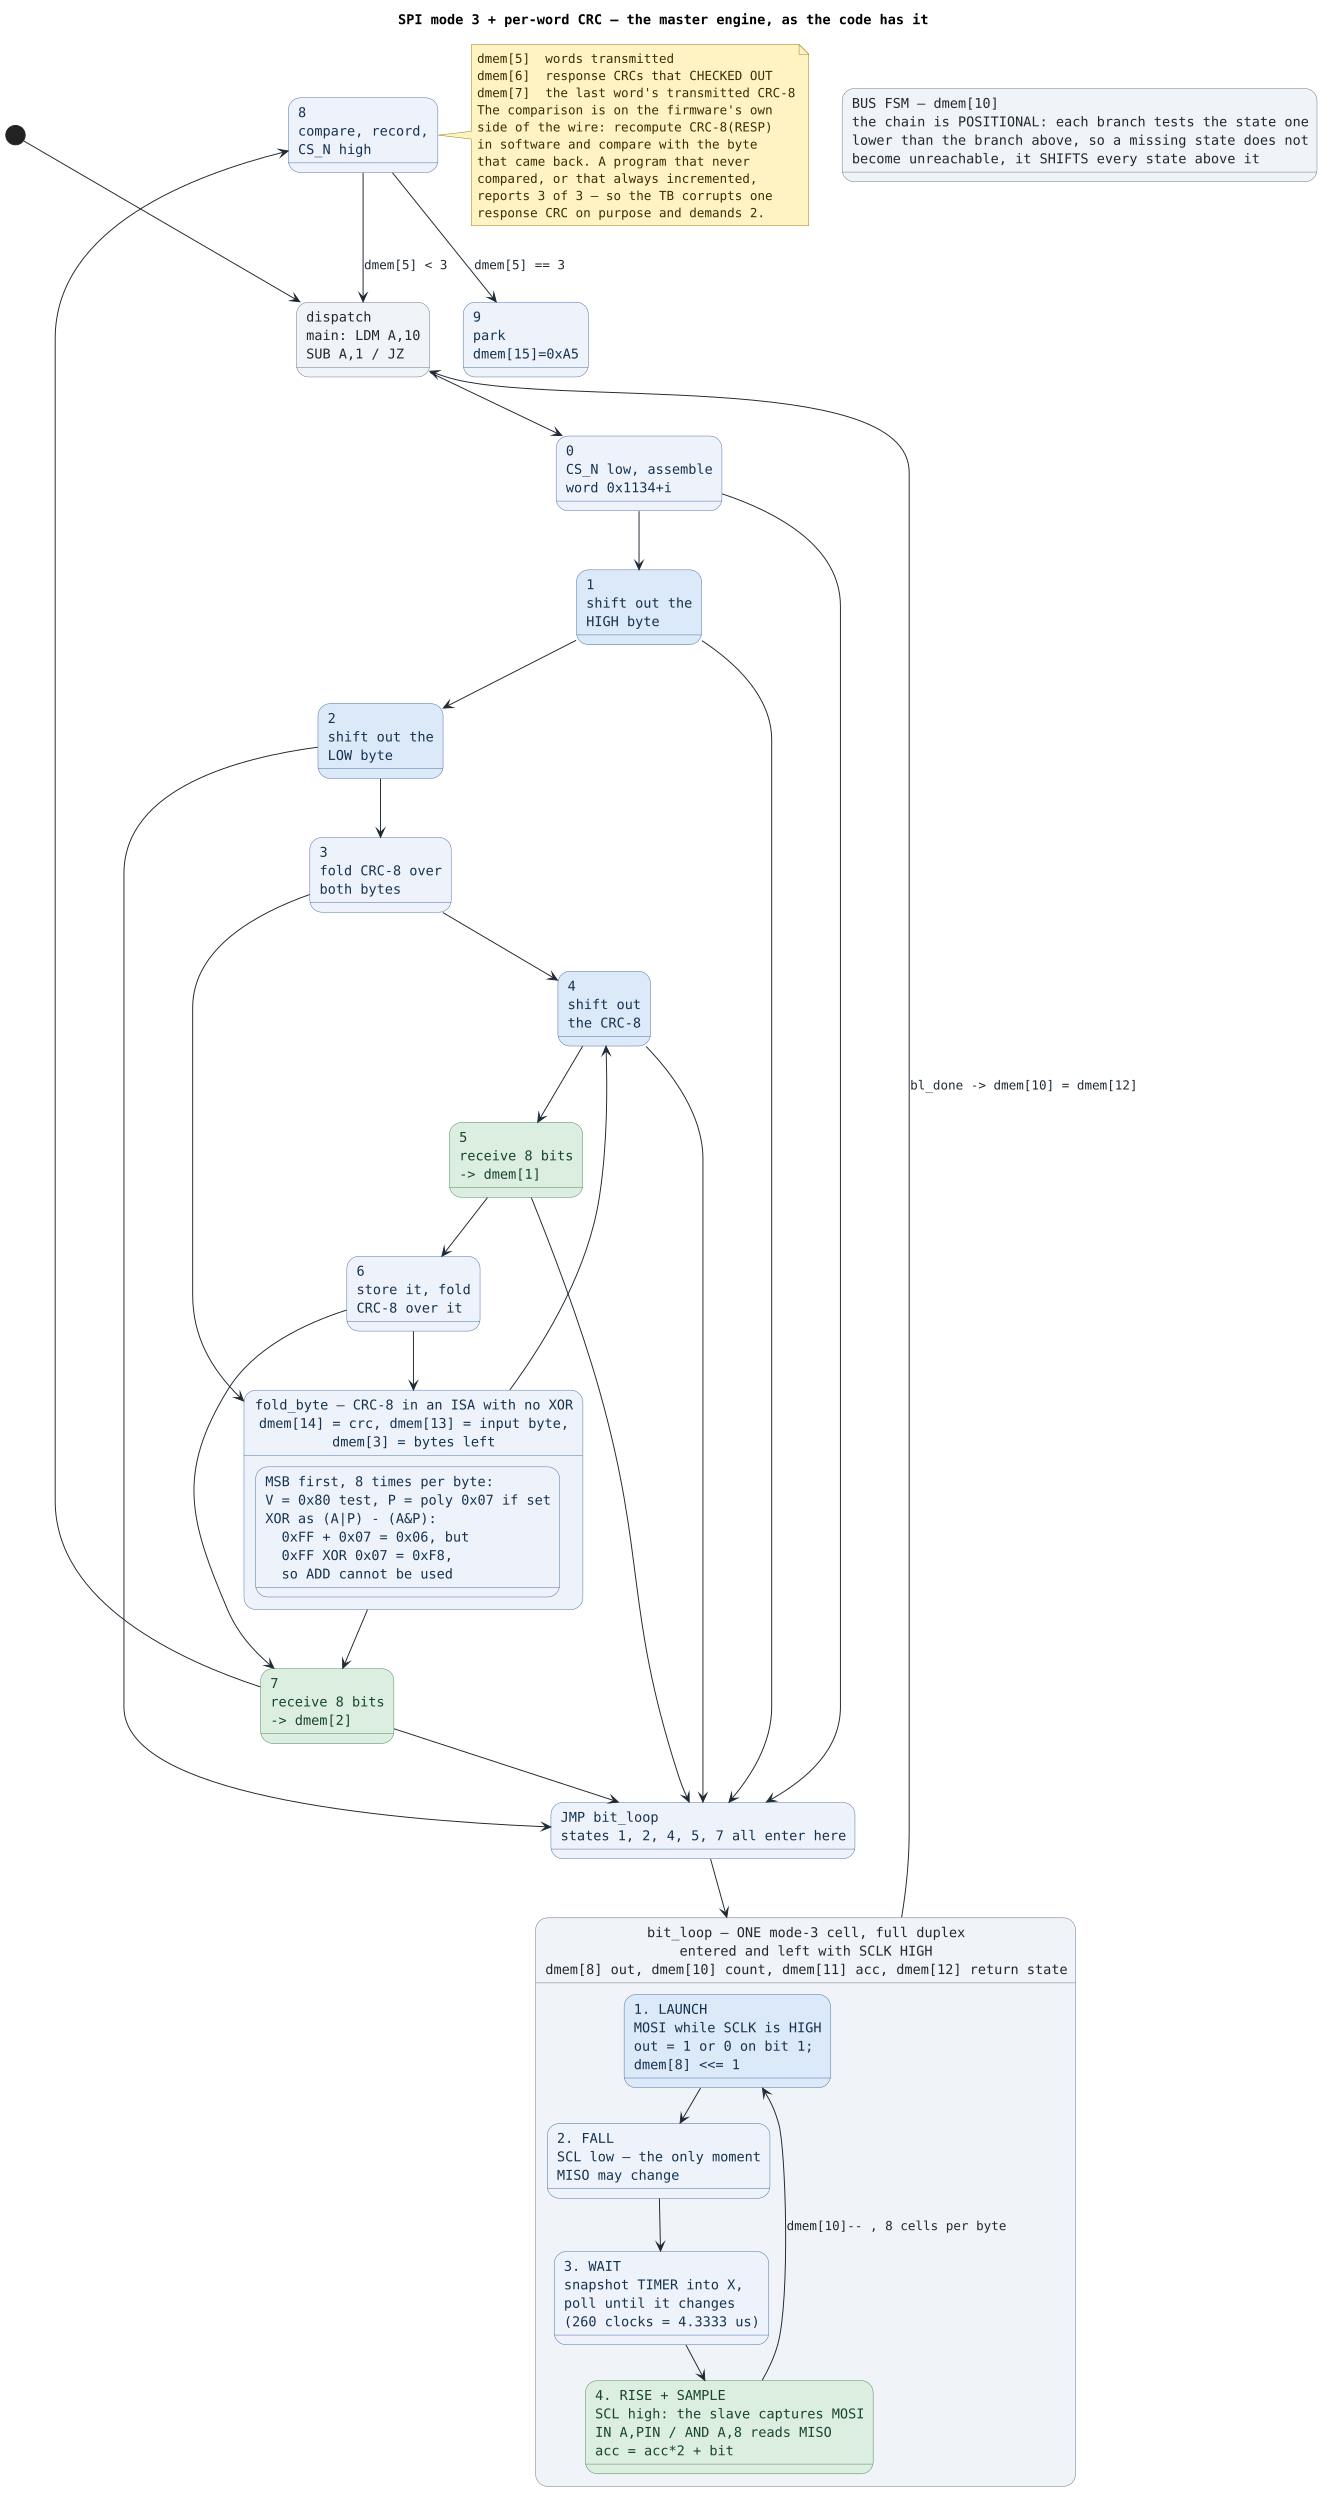
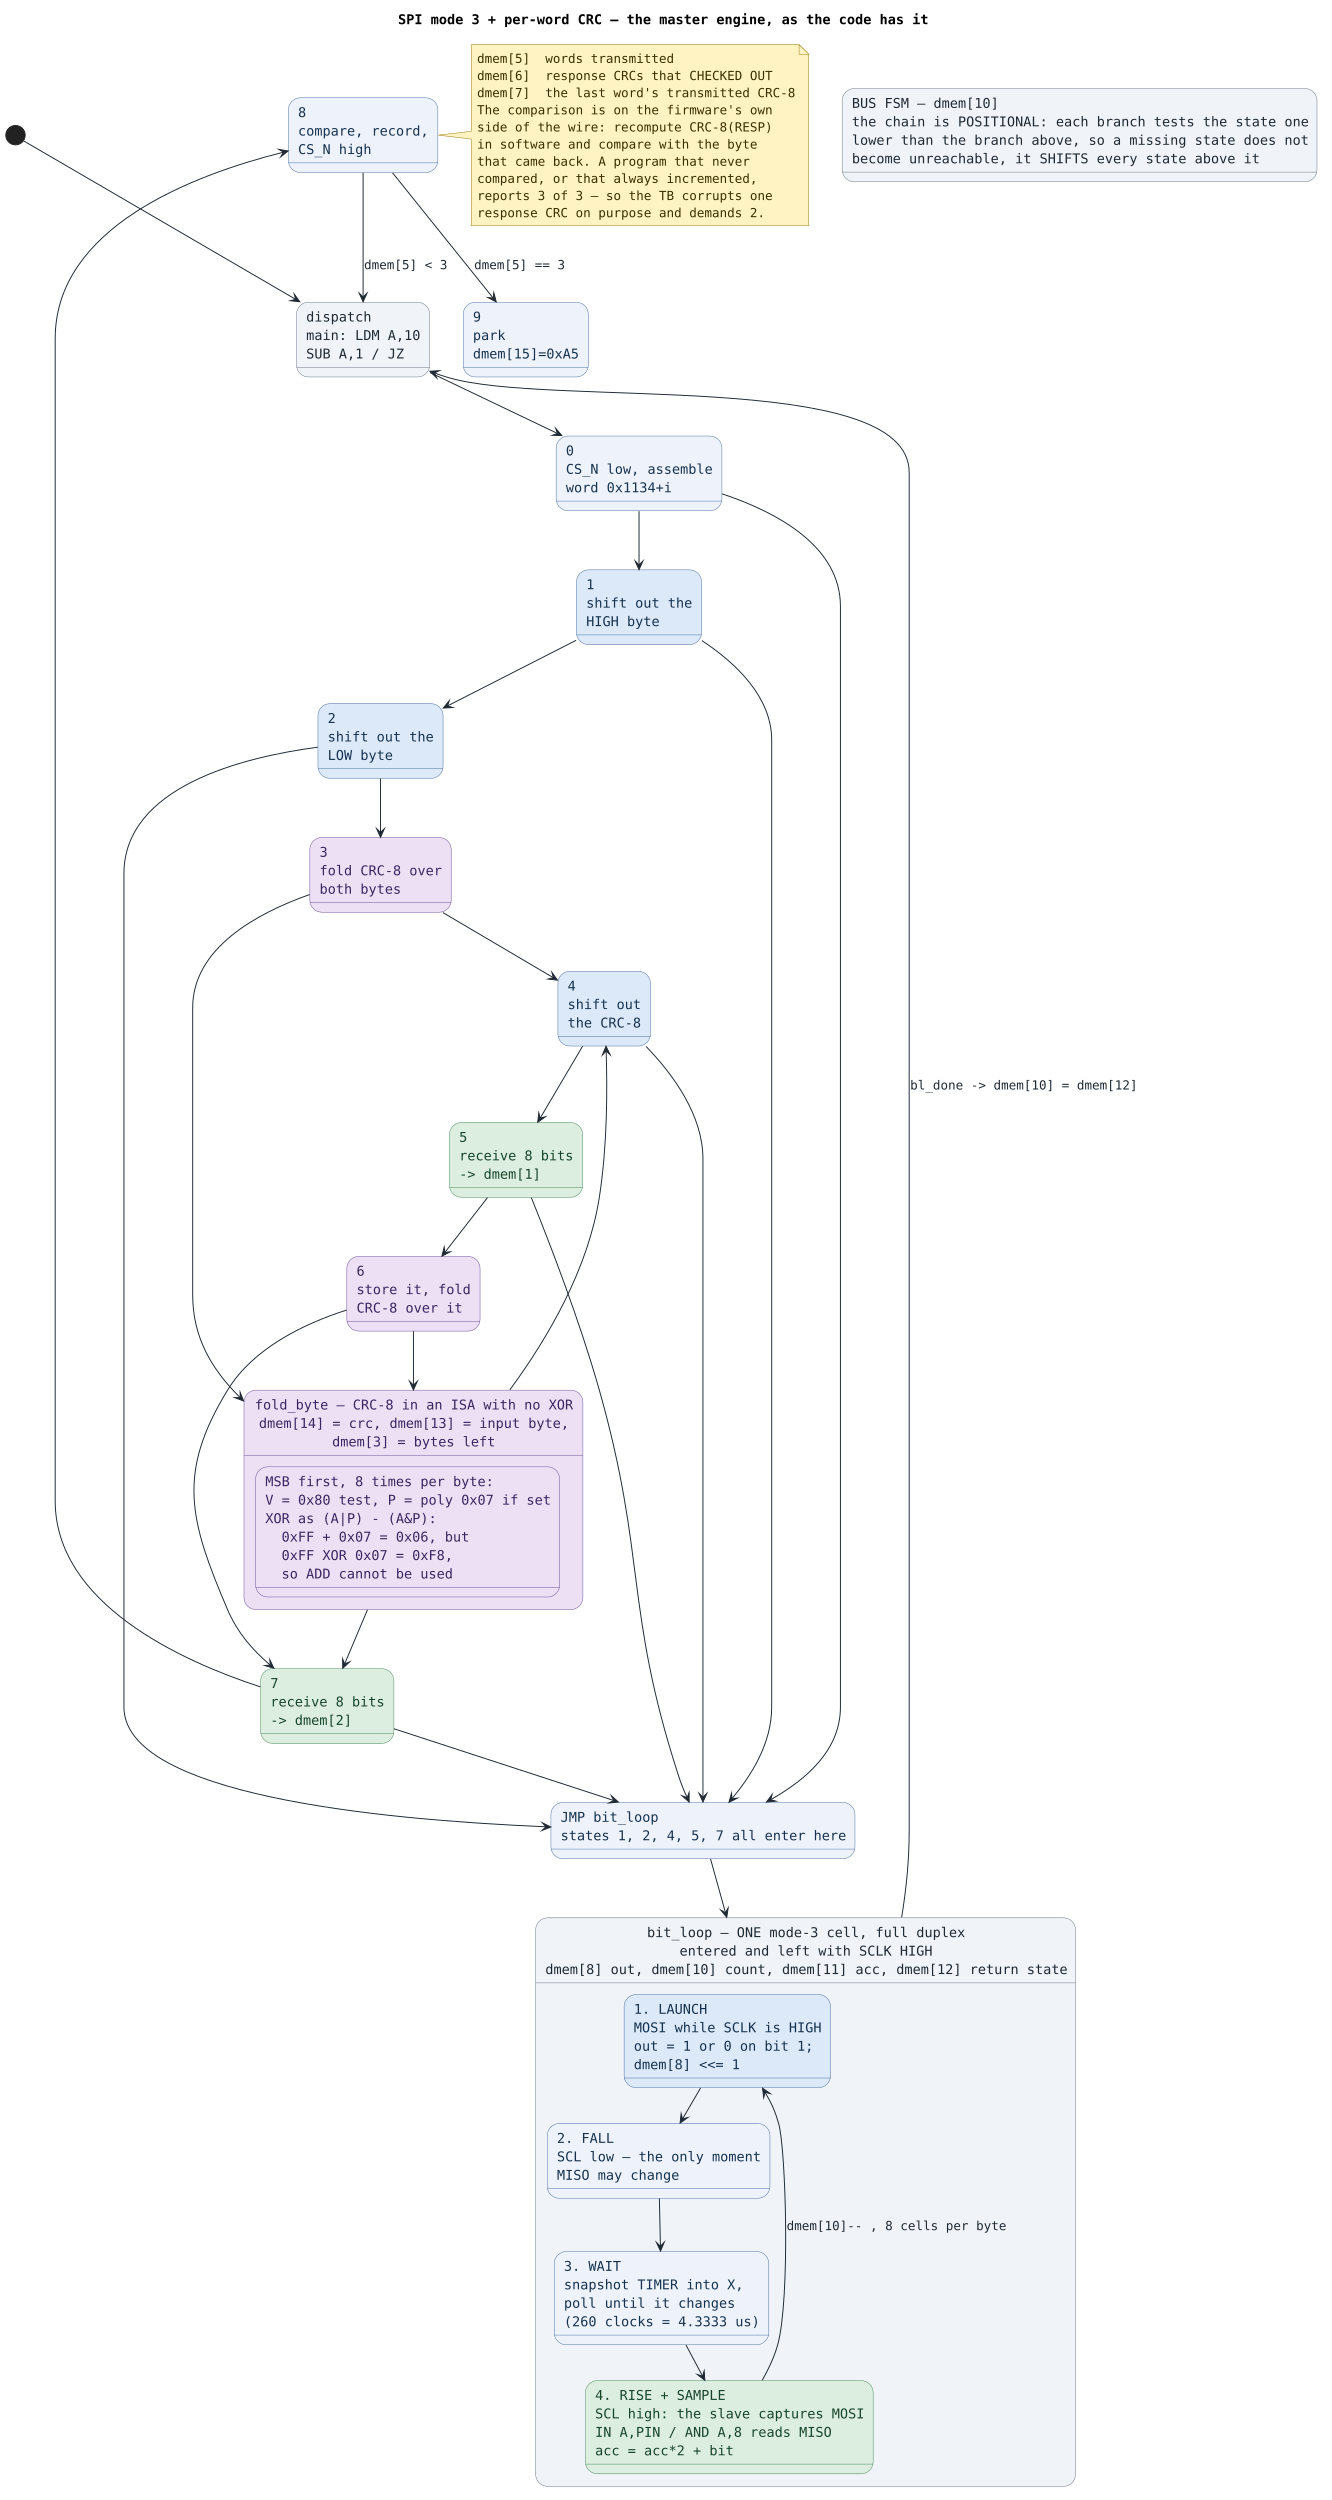
<svg xmlns="http://www.w3.org/2000/svg" version="1.1" data-diagram-type="STATE" style="width:1375px;height:2582px;background:#FFFFFF;" width="1375px" height="2582px" viewBox="0 0 1375 2582" zoomAndPan="magnify" preserveAspectRatio="none" contentStyleType="text/css">
  <defs />
  <g font-family="sans-serif" lengthAdjust="spacing">
-     <g class="title" data-source-line="44">
+     <g class="title" data-source-line="65">
      <text x="411.1" y="24.966" fill="#000" font-size="14" textLength="545.998" font-weight="700" font-family="monospace">SPI mode 3 + per-word CRC — the master engine, as the code has it</text>
    </g>
-     <g class="entity" data-qualified-name="bus" id="ent0001" data-source-line="51">
+     <g class="entity" data-qualified-name="bus" id="ent0001" data-source-line="72">
      <rect x="869.8" y="91.468" width="490.398" height="96.272" fill="#F0F3F7" style="stroke:#6B7686;stroke-width:0.5;" rx="12.5" ry="12.5" />
      <line x1="869.8" y1="177.74" x2="1360.198" y2="177.74" style="stroke:#6B7686;stroke-width:0.5;" />
      <text x="879.8" y="111.434" fill="#1F2933" font-size="14" textLength="151.199" font-family="monospace">BUS FSM — dmem[10]</text>
      <text x="879.8" y="130.502" fill="#1F2933" font-size="14" textLength="470.398" font-family="monospace">the chain is POSITIONAL: each branch tests the state one</text>
      <text x="879.8" y="149.57" fill="#1F2933" font-size="14" textLength="470.398" font-family="monospace">lower than the branch above, so a missing state does not</text>
      <text x="879.8" y="168.638" fill="#1F2933" font-size="14" textLength="419.998" font-family="monospace">become unreachable, it SHIFTS every state above it</text>
    </g>
-     <g class="entity" data-qualified-name="s0" id="ent0002" data-source-line="52">
+     <g class="entity" data-qualified-name="s0" id="ent0002" data-source-line="73">
      <rect x="574.4" y="450.338" width="171.199" height="77.204" fill="#EEF3FB" style="stroke:#4A6FA5;stroke-width:0.5;" rx="12.5" ry="12.5" />
      <line x1="574.4" y1="517.542" x2="745.599" y2="517.542" style="stroke:#4A6FA5;stroke-width:0.5;" />
      <text x="584.4" y="470.304" fill="#16324F" font-size="14" font-family="monospace">0</text>
      <text x="584.4" y="489.372" fill="#16324F" font-size="14" textLength="151.199" font-family="monospace">CS_N low, assemble</text>
      <text x="584.4" y="508.44" fill="#16324F" font-size="14" textLength="109.2" font-family="monospace">word 0x1134+i</text>
    </g>
-     <g class="entity" data-qualified-name="s1" id="ent0003" data-source-line="53">
+     <g class="entity" data-qualified-name="s1" id="ent0003" data-source-line="74">
      <rect x="595.4" y="588.538" width="129.2" height="77.204" fill="#DCE9F8" style="stroke:#4A6FA5;stroke-width:0.5;" rx="12.5" ry="12.5" />
      <line x1="595.4" y1="655.742" x2="724.6" y2="655.742" style="stroke:#4A6FA5;stroke-width:0.5;" />
      <text x="605.4" y="608.504" fill="#16324F" font-size="14" font-family="monospace">1</text>
      <text x="605.4" y="627.572" fill="#16324F" font-size="14" textLength="109.2" font-family="monospace">shift out the</text>
      <text x="605.4" y="646.64" fill="#16324F" font-size="14" textLength="75.6" font-family="monospace">HIGH byte</text>
    </g>
-     <g class="entity" data-qualified-name="s2" id="ent0004" data-source-line="54">
+     <g class="entity" data-qualified-name="s2" id="ent0004" data-source-line="75">
      <rect x="328.4" y="726.748" width="129.2" height="77.204" fill="#DCE9F8" style="stroke:#4A6FA5;stroke-width:0.5;" rx="12.5" ry="12.5" />
      <line x1="328.4" y1="793.952" x2="457.6" y2="793.952" style="stroke:#4A6FA5;stroke-width:0.5;" />
      <text x="338.4" y="746.714" fill="#16324F" font-size="14" font-family="monospace">2</text>
      <text x="338.4" y="765.782" fill="#16324F" font-size="14" textLength="109.2" font-family="monospace">shift out the</text>
      <text x="338.4" y="784.85" fill="#16324F" font-size="14" textLength="67.2" font-family="monospace">LOW byte</text>
    </g>
-     <g class="entity" data-qualified-name="s3" id="ent0005" data-source-line="55">
-       <rect x="320" y="864.948" width="145.999" height="77.204" fill="#EEF3FB" style="stroke:#4A6FA5;stroke-width:0.5;" rx="12.5" ry="12.5" />
-       <line x1="320" y1="932.152" x2="465.999" y2="932.152" style="stroke:#4A6FA5;stroke-width:0.5;" />
-       <text x="330" y="884.914" fill="#16324F" font-size="14" font-family="monospace">3</text>
-       <text x="330" y="903.982" fill="#16324F" font-size="14" textLength="125.999" font-family="monospace">fold CRC-8 over</text>
-       <text x="330" y="923.05" fill="#16324F" font-size="14" textLength="84" font-family="monospace">both bytes</text>
-     </g>
-     <g class="entity" data-qualified-name="s4" id="ent0006" data-source-line="56">
+     <g class="entity" data-qualified-name="s3" id="ent0005" data-source-line="76">
+       <rect x="320" y="864.948" width="145.999" height="77.204" fill="#EDE0F5" style="stroke:#6B4E9B;stroke-width:0.5;" rx="12.5" ry="12.5" />
+       <line x1="320" y1="932.152" x2="465.999" y2="932.152" style="stroke:#6B4E9B;stroke-width:0.5;" />
+       <text x="330" y="884.914" fill="#3B2560" font-size="14" font-family="monospace">3</text>
+       <text x="330" y="903.982" fill="#3B2560" font-size="14" textLength="125.999" font-family="monospace">fold CRC-8 over</text>
+       <text x="330" y="923.05" fill="#3B2560" font-size="14" textLength="84" font-family="monospace">both bytes</text>
+     </g>
+     <g class="entity" data-qualified-name="s4" id="ent0006" data-source-line="77">
      <rect x="576.2" y="1003.148" width="95.6" height="77.204" fill="#DCE9F8" style="stroke:#4A6FA5;stroke-width:0.5;" rx="12.5" ry="12.5" />
      <line x1="576.2" y1="1070.352" x2="671.8" y2="1070.352" style="stroke:#4A6FA5;stroke-width:0.5;" />
      <text x="586.2" y="1023.114" fill="#16324F" font-size="14" font-family="monospace">4</text>
      <text x="586.2" y="1042.182" fill="#16324F" font-size="14" textLength="75.6" font-family="monospace">shift out</text>
      <text x="586.2" y="1061.25" fill="#16324F" font-size="14" textLength="75.6" font-family="monospace">the CRC-8</text>
    </g>
-     <g class="entity" data-qualified-name="s5" id="ent0007" data-source-line="57">
+     <g class="entity" data-qualified-name="s5" id="ent0007" data-source-line="78">
      <rect x="464.2" y="1159.358" width="137.599" height="77.204" fill="#DCEEE0" style="stroke:#4A8A5C;stroke-width:0.5;" rx="12.5" ry="12.5" />
      <line x1="464.2" y1="1226.562" x2="601.799" y2="1226.562" style="stroke:#4A8A5C;stroke-width:0.5;" />
      <text x="474.2" y="1179.324" fill="#17452A" font-size="14" font-family="monospace">5</text>
      <text x="474.2" y="1198.392" fill="#17452A" font-size="14" textLength="117.599" font-family="monospace">receive 8 bits</text>
      <text x="474.2" y="1217.46" fill="#17452A" font-size="14" textLength="84" font-family="monospace">-&gt; dmem[1]</text>
    </g>
-     <g class="entity" data-qualified-name="s6" id="ent0008" data-source-line="58">
-       <rect x="358.2" y="1297.558" width="137.599" height="77.204" fill="#EEF3FB" style="stroke:#4A6FA5;stroke-width:0.5;" rx="12.5" ry="12.5" />
-       <line x1="358.2" y1="1364.762" x2="495.799" y2="1364.762" style="stroke:#4A6FA5;stroke-width:0.5;" />
-       <text x="368.2" y="1317.524" fill="#16324F" font-size="14" font-family="monospace">6</text>
-       <text x="368.2" y="1336.592" fill="#16324F" font-size="14" textLength="117.599" font-family="monospace">store it, fold</text>
-       <text x="368.2" y="1355.66" fill="#16324F" font-size="14" textLength="109.2" font-family="monospace">CRC-8 over it</text>
-     </g>
-     <g class="entity" data-qualified-name="s7" id="ent0009" data-source-line="59">
+     <g class="entity" data-qualified-name="s6" id="ent0008" data-source-line="79">
+       <rect x="358.2" y="1297.558" width="137.599" height="77.204" fill="#EDE0F5" style="stroke:#6B4E9B;stroke-width:0.5;" rx="12.5" ry="12.5" />
+       <line x1="358.2" y1="1364.762" x2="495.799" y2="1364.762" style="stroke:#6B4E9B;stroke-width:0.5;" />
+       <text x="368.2" y="1317.524" fill="#3B2560" font-size="14" font-family="monospace">6</text>
+       <text x="368.2" y="1336.592" fill="#3B2560" font-size="14" textLength="117.599" font-family="monospace">store it, fold</text>
+       <text x="368.2" y="1355.66" fill="#3B2560" font-size="14" textLength="109.2" font-family="monospace">CRC-8 over it</text>
+     </g>
+     <g class="entity" data-qualified-name="s7" id="ent0009" data-source-line="80">
      <rect x="269.2" y="1723.378" width="137.599" height="77.204" fill="#DCEEE0" style="stroke:#4A8A5C;stroke-width:0.5;" rx="12.5" ry="12.5" />
      <line x1="269.2" y1="1790.582" x2="406.799" y2="1790.582" style="stroke:#4A8A5C;stroke-width:0.5;" />
      <text x="279.2" y="1743.344" fill="#17452A" font-size="14" font-family="monospace">7</text>
      <text x="279.2" y="1762.412" fill="#17452A" font-size="14" textLength="117.599" font-family="monospace">receive 8 bits</text>
      <text x="279.2" y="1781.48" fill="#17452A" font-size="14" textLength="84" font-family="monospace">-&gt; dmem[2]</text>
    </g>
-     <g class="entity" data-qualified-name="s8" id="ent0010" data-source-line="60">
+     <g class="entity" data-qualified-name="s8" id="ent0010" data-source-line="81">
      <rect x="297.8" y="100.998" width="154.399" height="77.204" fill="#EEF3FB" style="stroke:#4A6FA5;stroke-width:0.5;" rx="12.5" ry="12.5" />
      <line x1="297.8" y1="168.202" x2="452.199" y2="168.202" style="stroke:#4A6FA5;stroke-width:0.5;" />
      <text x="307.8" y="120.964" fill="#16324F" font-size="14" font-family="monospace">8</text>
      <text x="307.8" y="140.032" fill="#16324F" font-size="14" textLength="134.399" font-family="monospace">compare, record,</text>
      <text x="307.8" y="159.1" fill="#16324F" font-size="14" textLength="75.6" font-family="monospace">CS_N high</text>
    </g>
-     <g class="entity" data-qualified-name="s9" id="ent0011" data-source-line="61">
+     <g class="entity" data-qualified-name="s9" id="ent0011" data-source-line="82">
      <rect x="478.4" y="312.128" width="129.2" height="77.204" fill="#EEF3FB" style="stroke:#4A6FA5;stroke-width:0.5;" rx="12.5" ry="12.5" />
      <line x1="478.4" y1="379.332" x2="607.6" y2="379.332" style="stroke:#4A6FA5;stroke-width:0.5;" />
      <text x="488.4" y="332.094" fill="#16324F" font-size="14" font-family="monospace">9</text>
      <text x="488.4" y="351.162" fill="#16324F" font-size="14" textLength="33.6" font-family="monospace">park</text>
      <text x="488.4" y="370.23" fill="#16324F" font-size="14" textLength="109.2" font-family="monospace">dmem[15]=0xA5</text>
    </g>
-     <g class="entity" data-qualified-name="dsp" id="ent0012" data-source-line="62">
+     <g class="entity" data-qualified-name="dsp" id="ent0012" data-source-line="83">
      <rect x="306.2" y="312.128" width="137.599" height="77.204" fill="#F0F3F7" style="stroke:#6B7686;stroke-width:0.5;" rx="12.5" ry="12.5" />
      <line x1="306.2" y1="379.332" x2="443.799" y2="379.332" style="stroke:#6B7686;stroke-width:0.5;" />
      <text x="316.2" y="332.094" fill="#1F2933" font-size="14" textLength="67.2" font-family="monospace">dispatch</text>
      <text x="316.2" y="351.162" fill="#1F2933" font-size="14" textLength="117.599" font-family="monospace">main: LDM A,10</text>
      <text x="316.2" y="370.23" fill="#1F2933" font-size="14" textLength="100.8" font-family="monospace">SUB A,1 / JZ</text>
    </g>
-     <g class="entity" data-qualified-name="bleng" id="ent0013" data-source-line="77">
+     <g class="entity" data-qualified-name="bleng" id="ent0013" data-source-line="98">
      <path d="M565.7,1980.708 L1098.298,1980.708 A12.5,12.5 0 0 1 1110.798,1993.208 L1110.798,2047.912 L553.2,2047.912 L553.2,1993.208 A12.5,12.5 0 0 1 565.7,1980.708" fill="#F0F3F7" />
      <path d="M553.2,2047.912 L1110.798,2047.912 L1110.798,2555.433 A12.5,12.5 0 0 1 1098.298,2567.933 L565.7,2567.933 A12.5,12.5 0 0 1 553.2,2555.433 L553.2,2047.912" fill="#F0F3F7" />
      <rect x="553.2" y="1980.708" width="557.598" height="587.225" fill="none" style="stroke:#6B7686;stroke-width:0.5;" rx="12.5" ry="12.5" />
      <line x1="553.2" y1="2047.912" x2="1110.798" y2="2047.912" style="stroke:#6B7686;stroke-width:0.5;" />
      <text x="668.2" y="2000.674" fill="#1F2933" font-size="14" textLength="327.599" font-family="monospace">bit_loop — ONE mode-3 cell, full duplex</text>
      <text x="701.799" y="2019.742" fill="#1F2933" font-size="14" textLength="260.399" font-family="monospace">entered and left with SCLK HIGH</text>
      <text x="563.2" y="2038.81" fill="#1F2933" font-size="14" textLength="537.598" font-family="monospace">dmem[8] out, dmem[10] count, dmem[11] acc, dmem[12] return state</text>
-       <g class="entity" data-qualified-name="bleng.b1" id="ent0014" data-source-line="78">
+       <g class="entity" data-qualified-name="bleng.b1" id="ent0014" data-source-line="99">
        <rect x="644.6" y="2059.912" width="213.199" height="96.272" fill="#DCE9F8" style="stroke:#4A6FA5;stroke-width:0.5;" rx="12.5" ry="12.5" />
        <line x1="644.6" y1="2146.183" x2="857.799" y2="2146.183" style="stroke:#4A6FA5;stroke-width:0.5;" />
        <text x="654.6" y="2079.878" fill="#16324F" font-size="14" textLength="75.6" font-family="monospace">1. LAUNCH</text>
        <text x="654.6" y="2098.946" fill="#16324F" font-size="14" textLength="193.199" font-family="monospace">MOSI while SCLK is HIGH</text>
        <text x="654.6" y="2118.013" fill="#16324F" font-size="14" textLength="184.799" font-family="monospace">out = 1 or 0 on bit 1;</text>
        <text x="654.6" y="2137.081" fill="#16324F" font-size="14" textLength="109.2" font-family="monospace">dmem[8] &lt;&lt;= 1</text>
      </g>
-       <g class="entity" data-qualified-name="bleng.b2" id="ent0015" data-source-line="79">
+       <g class="entity" data-qualified-name="bleng.b2" id="ent0015" data-source-line="100">
        <rect x="565.2" y="2193.182" width="229.999" height="77.204" fill="#EEF3FB" style="stroke:#4A6FA5;stroke-width:0.5;" rx="12.5" ry="12.5" />
        <line x1="565.2" y1="2260.385" x2="795.199" y2="2260.385" style="stroke:#4A6FA5;stroke-width:0.5;" />
        <text x="575.2" y="2213.148" fill="#16324F" font-size="14" textLength="58.8" font-family="monospace">2. FALL</text>
        <text x="575.2" y="2232.216" fill="#16324F" font-size="14" textLength="209.999" font-family="monospace">SCL low — the only moment</text>
        <text x="575.2" y="2251.283" fill="#16324F" font-size="14" textLength="125.999" font-family="monospace">MISO may change</text>
      </g>
-       <g class="entity" data-qualified-name="bleng.b3" id="ent0016" data-source-line="80">
+       <g class="entity" data-qualified-name="bleng.b3" id="ent0016" data-source-line="101">
        <rect x="572.4" y="2325.392" width="221.599" height="96.272" fill="#EEF3FB" style="stroke:#4A6FA5;stroke-width:0.5;" rx="12.5" ry="12.5" />
        <line x1="572.4" y1="2411.663" x2="793.999" y2="2411.663" style="stroke:#4A6FA5;stroke-width:0.5;" />
        <text x="582.4" y="2345.358" fill="#16324F" font-size="14" textLength="58.8" font-family="monospace">3. WAIT</text>
        <text x="582.4" y="2364.426" fill="#16324F" font-size="14" textLength="184.799" font-family="monospace">snapshot TIMER into X,</text>
        <text x="582.4" y="2383.493" fill="#16324F" font-size="14" textLength="176.399" font-family="monospace">poll until it changes</text>
        <text x="582.4" y="2402.561" fill="#16324F" font-size="14" textLength="201.599" font-family="monospace">(260 clocks = 4.3333 us)</text>
      </g>
-       <g class="entity" data-qualified-name="bleng.b4" id="ent0017" data-source-line="81">
+       <g class="entity" data-qualified-name="bleng.b4" id="ent0017" data-source-line="102">
        <rect x="604.6" y="2458.662" width="297.199" height="96.272" fill="#DCEEE0" style="stroke:#4A8A5C;stroke-width:0.5;" rx="12.5" ry="12.5" />
        <line x1="604.6" y1="2544.933" x2="901.799" y2="2544.933" style="stroke:#4A8A5C;stroke-width:0.5;" />
        <text x="614.6" y="2478.628" fill="#17452A" font-size="14" textLength="134.399" font-family="monospace">4. RISE + SAMPLE</text>
        <text x="614.6" y="2497.696" fill="#17452A" font-size="14" textLength="277.199" font-family="monospace">SCL high: the slave captures MOSI</text>
        <text x="614.6" y="2516.763" fill="#17452A" font-size="14" textLength="243.599" font-family="monospace">IN A,PIN / AND A,8 reads MISO</text>
        <text x="614.6" y="2535.831" fill="#17452A" font-size="14" textLength="142.799" font-family="monospace">acc = acc*2 + bit</text>
      </g>
-       <g class="link" data-entity-1="ent0014" data-entity-2="ent0015" id="lnk34" data-source-line="82" data-link-type="dependency">
+       <g class="link" data-entity-1="ent0014" data-entity-2="ent0015" id="lnk34" data-source-line="103" data-link-type="dependency">
        <path d="M723.55,2156.462 C716.54,2168.482 711.619,2176.912 704.919,2188.402" style="stroke:#1F2933;stroke-width:1;" fill="none" id="b1-to-b2" />
        <polygon points="702.4,2192.722,710.389,2186.962,704.919,2188.402,703.478,2182.932,702.4,2192.722" fill="#1F2933" style="stroke:#1F2933;stroke-width:1;stroke-linejoin:miter;stroke-miterlimit:10;" />
      </g>
-       <g class="link" data-entity-1="ent0015" data-entity-2="ent0016" id="lnk35" data-source-line="83" data-link-type="dependency">
+       <g class="link" data-entity-1="ent0015" data-entity-2="ent0016" id="lnk35" data-source-line="104" data-link-type="dependency">
        <path d="M681.01,2270.602 C681.37,2287.332 681.693,2302.193 682.073,2319.923" style="stroke:#1F2933;stroke-width:1;" fill="none" id="b2-to-b3" />
        <polygon points="682.18,2324.922,685.986,2315.838,682.073,2319.923,677.988,2316.009,682.18,2324.922" fill="#1F2933" style="stroke:#1F2933;stroke-width:1;stroke-linejoin:miter;stroke-miterlimit:10;" />
      </g>
-       <g class="link" data-entity-1="ent0016" data-entity-2="ent0017" id="lnk36" data-source-line="84" data-link-type="dependency">
+       <g class="link" data-entity-1="ent0016" data-entity-2="ent0017" id="lnk36" data-source-line="105" data-link-type="dependency">
        <path d="M708.47,2421.912 C714.82,2433.812 719.265,2442.171 725.615,2454.061" style="stroke:#1F2933;stroke-width:1;" fill="none" id="b3-to-b4" />
        <polygon points="727.97,2458.472,727.259,2448.649,725.615,2454.061,720.202,2452.417,727.97,2458.472" fill="#1F2933" style="stroke:#1F2933;stroke-width:1;stroke-linejoin:miter;stroke-miterlimit:10;" />
      </g>
-       <g class="link" data-entity-1="ent0017" data-entity-2="ent0014" id="lnk37" data-source-line="85" data-link-type="dependency">
+       <g class="link" data-entity-1="ent0017" data-entity-2="ent0014" id="lnk37" data-source-line="106" data-link-type="dependency">
        <path d="M787.21,2458.402 C793.77,2446.902 799.69,2434.262 803.2,2421.662 C816.24,2374.802 811.65,2218.992 804.2,2193.182 C800.56,2180.582 796.985,2172.327 790.135,2160.927" style="stroke:#1F2933;stroke-width:1;" fill="none" id="b4-to-b1" />
        <polygon points="787.56,2156.642,788.767,2166.416,790.135,2160.927,795.624,2162.296,787.56,2156.642" fill="#1F2933" style="stroke:#1F2933;stroke-width:1;stroke-linejoin:miter;stroke-miterlimit:10;" />
        <text x="812.43" y="2303.289" fill="#1F2933" font-size="13" textLength="226.2" font-family="monospace">dmem[10]-- , 8 cells per byte</text>
      </g>
    </g>
-     <g class="entity" data-qualified-name="fold" id="ent0018" data-source-line="88">
-       <path d="M264.5,1435.758 L589.499,1435.758 A12.5,12.5 0 0 1 601.999,1448.258 L601.999,1502.962 L252,1502.962 L252,1448.258 A12.5,12.5 0 0 1 264.5,1435.758" fill="#EEF3FB" />
-       <path d="M252,1502.962 L601.999,1502.962 L601.999,1649.869 A12.5,12.5 0 0 1 589.499,1662.369 L264.5,1662.369 A12.5,12.5 0 0 1 252,1649.869 L252,1502.962" fill="#EEF3FB" />
-       <rect x="252" y="1435.758" width="349.999" height="226.611" fill="none" style="stroke:#4A6FA5;stroke-width:0.5;" rx="12.5" ry="12.5" />
-       <line x1="252" y1="1502.962" x2="601.999" y2="1502.962" style="stroke:#4A6FA5;stroke-width:0.5;" />
-       <text x="263.2" y="1455.724" fill="#16324F" font-size="14" textLength="327.599" font-family="monospace">fold_byte — CRC-8 in an ISA with no XOR</text>
-       <text x="267.4" y="1474.792" fill="#16324F" font-size="14" textLength="319.199" font-family="monospace">dmem[14] = crc, dmem[13] = input byte,</text>
-       <text x="343" y="1493.86" fill="#16324F" font-size="14" textLength="167.999" font-family="monospace">dmem[3] = bytes left</text>
-       <g class="entity" data-qualified-name="fold.f1" id="ent0019" data-source-line="89">
-         <rect x="264" y="1514.962" width="313.999" height="134.408" fill="#EEF3FB" style="stroke:#4A6FA5;stroke-width:0.5;" rx="12.5" ry="12.5" />
-         <line x1="264" y1="1639.369" x2="577.999" y2="1639.369" style="stroke:#4A6FA5;stroke-width:0.5;" />
-         <text x="274" y="1534.928" fill="#16324F" font-size="14" textLength="235.199" font-family="monospace">MSB first, 8 times per byte:</text>
-         <text x="274" y="1553.996" fill="#16324F" font-size="14" textLength="293.999" font-family="monospace">V = 0x80 test, P = poly 0x07 if set</text>
-         <text x="274" y="1573.063" fill="#16324F" font-size="14" textLength="176.399" font-family="monospace">XOR as (A|P) - (A&amp;P):</text>
-         <text x="290.8" y="1592.131" fill="#16324F" font-size="14" textLength="193.199" font-family="monospace">0xFF + 0x07 = 0x06, but</text>
-         <text x="290.8" y="1611.199" fill="#16324F" font-size="14" textLength="176.399" font-family="monospace">0xFF XOR 0x07 = 0xF8,</text>
-         <text x="290.8" y="1630.267" fill="#16324F" font-size="14" textLength="176.399" font-family="monospace">so ADD cannot be used</text>
-       </g>
-     </g>
-     <g class="entity" data-qualified-name="blcall" id="ent0020" data-source-line="92">
+     <g class="entity" data-qualified-name="fold" id="ent0018" data-source-line="109">
+       <path d="M264.5,1435.758 L589.499,1435.758 A12.5,12.5 0 0 1 601.999,1448.258 L601.999,1502.962 L252,1502.962 L252,1448.258 A12.5,12.5 0 0 1 264.5,1435.758" fill="#EDE0F5" />
+       <path d="M252,1502.962 L601.999,1502.962 L601.999,1649.869 A12.5,12.5 0 0 1 589.499,1662.369 L264.5,1662.369 A12.5,12.5 0 0 1 252,1649.869 L252,1502.962" fill="#EDE0F5" />
+       <rect x="252" y="1435.758" width="349.999" height="226.611" fill="none" style="stroke:#6B4E9B;stroke-width:0.5;" rx="12.5" ry="12.5" />
+       <line x1="252" y1="1502.962" x2="601.999" y2="1502.962" style="stroke:#6B4E9B;stroke-width:0.5;" />
+       <text x="263.2" y="1455.724" fill="#3B2560" font-size="14" textLength="327.599" font-family="monospace">fold_byte — CRC-8 in an ISA with no XOR</text>
+       <text x="267.4" y="1474.792" fill="#3B2560" font-size="14" textLength="319.199" font-family="monospace">dmem[14] = crc, dmem[13] = input byte,</text>
+       <text x="343" y="1493.86" fill="#3B2560" font-size="14" textLength="167.999" font-family="monospace">dmem[3] = bytes left</text>
+       <g class="entity" data-qualified-name="fold.f1" id="ent0019" data-source-line="110">
+         <rect x="264" y="1514.962" width="313.999" height="134.408" fill="#EDE0F5" style="stroke:#6B4E9B;stroke-width:0.5;" rx="12.5" ry="12.5" />
+         <line x1="264" y1="1639.369" x2="577.999" y2="1639.369" style="stroke:#6B4E9B;stroke-width:0.5;" />
+         <text x="274" y="1534.928" fill="#3B2560" font-size="14" textLength="235.199" font-family="monospace">MSB first, 8 times per byte:</text>
+         <text x="274" y="1553.996" fill="#3B2560" font-size="14" textLength="293.999" font-family="monospace">V = 0x80 test, P = poly 0x07 if set</text>
+         <text x="274" y="1573.063" fill="#3B2560" font-size="14" textLength="176.399" font-family="monospace">XOR as (A|P) - (A&amp;P):</text>
+         <text x="290.8" y="1592.131" fill="#3B2560" font-size="14" textLength="193.199" font-family="monospace">0xFF + 0x07 = 0x06, but</text>
+         <text x="290.8" y="1611.199" fill="#3B2560" font-size="14" textLength="176.399" font-family="monospace">0xFF XOR 0x07 = 0xF8,</text>
+         <text x="290.8" y="1630.267" fill="#3B2560" font-size="14" textLength="176.399" font-family="monospace">so ADD cannot be used</text>
+       </g>
+     </g>
+     <g class="entity" data-qualified-name="blcall" id="ent0020" data-source-line="113">
      <rect x="569" y="1861.578" width="313.999" height="58.136" fill="#EEF3FB" style="stroke:#4A6FA5;stroke-width:0.5;" rx="12.5" ry="12.5" />
      <line x1="569" y1="1909.714" x2="882.999" y2="1909.714" style="stroke:#4A6FA5;stroke-width:0.5;" />
      <text x="579" y="1881.544" fill="#16324F" font-size="14" textLength="100.8" font-family="monospace">JMP bit_loop</text>
      <text x="579" y="1900.612" fill="#16324F" font-size="14" textLength="293.999" font-family="monospace">states 1, 2, 4, 5, 7 all enter here</text>
    </g>
-     <g class="start_entity" data-qualified-name=".start." id="ent0021" data-source-line="64">
+     <g class="start_entity" data-qualified-name=".start." id="ent0021" data-source-line="85">
      <ellipse cx="16" cy="139.598" rx="10" ry="10" fill="#222" style="stroke:#222;stroke-width:1;" />
    </g>
-     <g class="entity" data-qualified-name="GMN50" id="ent0051" data-source-line="107">
+     <g class="entity" data-qualified-name="GMN50" id="ent0051" data-source-line="128">
      <path d="M486.7,46.068 L486.7,135.598 L452.64,139.598 L486.7,143.598 L486.7,233.128 A0,0 0 0 0 486.7,233.128 L835.3,233.128 A0,0 0 0 0 835.3,233.128 L835.3,56.068 L825.3,46.068 L486.7,46.068 A0,0 0 0 0 486.7,46.068" style="stroke:#9A7B0A;stroke-width:0.5;" fill="#FFF3C4" />
      <path d="M825.3,46.068 L825.3,56.068 L835.3,56.068 L825.3,46.068" style="stroke:#9A7B0A;stroke-width:0.5;" fill="#FFF3C4" />
      <text x="492.7" y="64.965" fill="#3A2E00" font-size="13" textLength="202.8" font-family="monospace">dmem[5]  words transmitted</text>
      <text x="492.7" y="82.671" fill="#3A2E00" font-size="13" textLength="304.2" font-family="monospace">dmem[6]  response CRCs that CHECKED OUT</text>
      <text x="492.7" y="100.377" fill="#3A2E00" font-size="13" textLength="327.6" font-family="monospace">dmem[7]  the last word's transmitted CRC-8</text>
      <text x="492.7" y="118.083" fill="#3A2E00" font-size="13" textLength="304.2" font-family="monospace">The comparison is on the firmware's own</text>
      <text x="492.7" y="135.789" fill="#3A2E00" font-size="13" textLength="304.2" font-family="monospace">side of the wire: recompute CRC-8(RESP)</text>
      <text x="492.7" y="153.495" fill="#3A2E00" font-size="13" textLength="288.6" font-family="monospace">in software and compare with the byte</text>
      <text x="492.7" y="171.201" fill="#3A2E00" font-size="13" textLength="280.8" font-family="monospace">that came back. A program that never</text>
      <text x="492.7" y="188.907" fill="#3A2E00" font-size="13" textLength="288.6" font-family="monospace">compared, or that always incremented,</text>
      <text x="492.7" y="206.613" fill="#3A2E00" font-size="13" textLength="304.2" font-family="monospace">reports 3 of 3 — so the TB corrupts one</text>
      <text x="492.7" y="224.319" fill="#3A2E00" font-size="13" textLength="296.4" font-family="monospace">response CRC on purpose and demands 2.</text>
    </g>
-     <g class="link" data-entity-1="ent0021" data-entity-2="ent0012" id="lnk22" data-source-line="64" data-link-type="dependency">
+     <g class="link" data-entity-1="ent0021" data-entity-2="ent0012" id="lnk22" data-source-line="85" data-link-type="dependency">
      <path d="M24.52,145.568 C62.59,167.738 214.86,256.441 305.33,309.151" style="stroke:#1F2933;stroke-width:1;" fill="none" id="*start*-to-dsp" />
      <polygon points="309.65,311.668,303.887,303.681,305.33,309.151,299.86,310.593,309.65,311.668" fill="#1F2933" style="stroke:#1F2933;stroke-width:1;stroke-linejoin:miter;stroke-miterlimit:10;" />
    </g>
-     <g class="link" data-entity-1="ent0012" data-entity-2="ent0002" id="lnk23" data-source-line="65" data-link-type="dependency">
+     <g class="link" data-entity-1="ent0012" data-entity-2="ent0002" id="lnk23" data-source-line="86" data-link-type="dependency">
      <path d="M443.99,384.708 C485.09,404.348 532.919,427.201 575.779,447.691" style="stroke:#1F2933;stroke-width:1;" fill="none" id="dsp-to-s0" />
      <polygon points="580.29,449.848,573.895,442.357,575.779,447.691,570.445,449.575,580.29,449.848" fill="#1F2933" style="stroke:#1F2933;stroke-width:1;stroke-linejoin:miter;stroke-miterlimit:10;" />
    </g>
-     <g class="link" data-entity-1="ent0002" data-entity-2="ent0003" id="lnk24" data-source-line="66" data-link-type="dependency">
+     <g class="link" data-entity-1="ent0002" data-entity-2="ent0003" id="lnk24" data-source-line="87" data-link-type="dependency">
      <path d="M660,527.878 C660,546.768 660,564.538 660,583.408" style="stroke:#1F2933;stroke-width:1;" fill="none" id="s0-to-s1" />
      <polygon points="660,588.408,664,579.408,660,583.408,656,579.408,660,588.408" fill="#1F2933" style="stroke:#1F2933;stroke-width:1;stroke-linejoin:miter;stroke-miterlimit:10;" />
    </g>
-     <g class="link" data-entity-1="ent0003" data-entity-2="ent0004" id="lnk25" data-source-line="67" data-link-type="dependency">
+     <g class="link" data-entity-1="ent0003" data-entity-2="ent0004" id="lnk25" data-source-line="88" data-link-type="dependency">
      <path d="M595.03,661.288 C553.35,682.548 503.904,707.776 462.254,729.016" style="stroke:#1F2933;stroke-width:1;" fill="none" id="s1-to-s2" />
      <polygon points="457.8,731.288,467.635,730.763,462.254,729.016,464,723.636,457.8,731.288" fill="#1F2933" style="stroke:#1F2933;stroke-width:1;stroke-linejoin:miter;stroke-miterlimit:10;" />
    </g>
-     <g class="link" data-entity-1="ent0004" data-entity-2="ent0005" id="lnk26" data-source-line="68" data-link-type="dependency">
+     <g class="link" data-entity-1="ent0004" data-entity-2="ent0005" id="lnk26" data-source-line="89" data-link-type="dependency">
      <path d="M393,804.288 C393,823.178 393,840.948 393,859.808" style="stroke:#1F2933;stroke-width:1;" fill="none" id="s2-to-s3" />
      <polygon points="393,864.808,397,855.808,393,859.808,389,855.808,393,864.808" fill="#1F2933" style="stroke:#1F2933;stroke-width:1;stroke-linejoin:miter;stroke-miterlimit:10;" />
    </g>
-     <g class="link" data-entity-1="ent0005" data-entity-2="ent0006" id="lnk27" data-source-line="69" data-link-type="dependency">
+     <g class="link" data-entity-1="ent0005" data-entity-2="ent0006" id="lnk27" data-source-line="90" data-link-type="dependency">
      <path d="M457.35,942.488 C494.86,964.608 537.082,989.509 571.442,1009.759" style="stroke:#1F2933;stroke-width:1;" fill="none" id="s3-to-s4" />
      <polygon points="575.75,1012.298,570.027,1004.282,571.442,1009.759,565.965,1011.174,575.75,1012.298" fill="#1F2933" style="stroke:#1F2933;stroke-width:1;stroke-linejoin:miter;stroke-miterlimit:10;" />
    </g>
-     <g class="link" data-entity-1="ent0006" data-entity-2="ent0007" id="lnk28" data-source-line="70" data-link-type="dependency">
+     <g class="link" data-entity-1="ent0006" data-entity-2="ent0007" id="lnk28" data-source-line="91" data-link-type="dependency">
      <path d="M601.74,1080.478 C587.64,1104.368 572,1130.861 557.89,1154.781" style="stroke:#1F2933;stroke-width:1;" fill="none" id="s4-to-s5" />
      <polygon points="555.35,1159.088,563.368,1153.368,557.89,1154.781,556.477,1149.304,555.35,1159.088" fill="#1F2933" style="stroke:#1F2933;stroke-width:1;stroke-linejoin:miter;stroke-miterlimit:10;" />
    </g>
-     <g class="link" data-entity-1="ent0007" data-entity-2="ent0008" id="lnk29" data-source-line="71" data-link-type="dependency">
+     <g class="link" data-entity-1="ent0007" data-entity-2="ent0008" id="lnk29" data-source-line="92" data-link-type="dependency">
      <path d="M503.47,1236.898 C488.77,1255.788 474.12,1274.611 459.44,1293.481" style="stroke:#1F2933;stroke-width:1;" fill="none" id="s5-to-s6" />
      <polygon points="456.37,1297.428,465.053,1292.78,459.44,1293.481,458.739,1287.868,456.37,1297.428" fill="#1F2933" style="stroke:#1F2933;stroke-width:1;stroke-linejoin:miter;stroke-miterlimit:10;" />
    </g>
-     <g class="link" data-entity-1="ent0008" data-entity-2="ent0009" id="lnk30" data-source-line="72" data-link-type="dependency">
+     <g class="link" data-entity-1="ent0008" data-entity-2="ent0009" id="lnk30" data-source-line="93" data-link-type="dependency">
      <path d="M357.97,1353.018 C314.47,1366.978 261.66,1392.108 235,1435.758 C182.51,1521.718 195.45,1569.748 235,1662.378 C245.11,1686.048 260.221,1703.495 279.091,1719.745" style="stroke:#1F2933;stroke-width:1;" fill="none" id="s6-to-s7" />
      <polygon points="282.88,1723.008,278.67,1714.104,279.091,1719.745,273.45,1720.166,282.88,1723.008" fill="#1F2933" style="stroke:#1F2933;stroke-width:1;stroke-linejoin:miter;stroke-miterlimit:10;" />
    </g>
-     <g class="link" data-entity-1="ent0009" data-entity-2="ent0010" id="lnk31" data-source-line="73" data-link-type="dependency">
+     <g class="link" data-entity-1="ent0009" data-entity-2="ent0010" id="lnk31" data-source-line="94" data-link-type="dependency">
      <path d="M268.9,1742.238 C185.7,1714.978 57,1655.748 57,1550.068 C57,349.738 57,349.738 57,349.738 C57,234.928 198.641,180.848 292.771,157.158" style="stroke:#1F2933;stroke-width:1;" fill="none" id="s7-to-s8" />
      <polygon points="297.62,155.938,287.916,154.255,292.771,157.158,289.868,162.014,297.62,155.938" fill="#1F2933" style="stroke:#1F2933;stroke-width:1;stroke-linejoin:miter;stroke-miterlimit:10;" />
    </g>
-     <g class="link" data-entity-1="ent0010" data-entity-2="ent0012" id="lnk32" data-source-line="74" data-link-type="dependency">
+     <g class="link" data-entity-1="ent0010" data-entity-2="ent0012" id="lnk32" data-source-line="95" data-link-type="dependency">
      <path d="M375,178.478 C375,216.258 375,268.978 375,306.788" style="stroke:#1F2933;stroke-width:1;" fill="none" id="s8-to-dsp" />
      <polygon points="375,311.788,379,302.788,375,306.788,371,302.788,375,311.788" fill="#1F2933" style="stroke:#1F2933;stroke-width:1;stroke-linejoin:miter;stroke-miterlimit:10;" />
      <text x="376" y="278.025" fill="#1F2933" font-size="13" textLength="85.8" font-family="monospace">dmem[5] &lt; 3</text>
    </g>
-     <g class="link" data-entity-1="ent0010" data-entity-2="ent0011" id="lnk33" data-source-line="75" data-link-type="dependency">
+     <g class="link" data-entity-1="ent0010" data-entity-2="ent0011" id="lnk33" data-source-line="96" data-link-type="dependency">
      <path d="M405.42,178.478 C435.78,216.258 479.019,270.08 509.389,307.89" style="stroke:#1F2933;stroke-width:1;" fill="none" id="s8-to-s9" />
      <polygon points="512.52,311.788,510.003,302.266,509.389,307.89,503.765,307.276,512.52,311.788" fill="#1F2933" style="stroke:#1F2933;stroke-width:1;stroke-linejoin:miter;stroke-miterlimit:10;" />
      <text x="489.66" y="278.025" fill="#1F2933" font-size="13" textLength="93.6" font-family="monospace">dmem[5] == 3</text>
    </g>
-     <g class="link" data-entity-1="ent0002" data-entity-2="ent0020" id="lnk38" data-source-line="93" data-link-type="dependency">
+     <g class="link" data-entity-1="ent0002" data-entity-2="ent0020" id="lnk38" data-source-line="114" data-link-type="dependency">
      <path d="M745.8,510.048 C803.1,529.148 868,564.418 868,626.138 C868,626.138 868,626.138 868,1762.978 C868,1807.408 833.152,1837.656 795.952,1858.696" style="stroke:#1F2933;stroke-width:1;" fill="none" id="s0-to-blcall" />
      <polygon points="791.6,1861.158,801.403,1860.209,795.952,1858.696,797.465,1853.245,791.6,1861.158" fill="#1F2933" style="stroke:#1F2933;stroke-width:1;stroke-linejoin:miter;stroke-miterlimit:10;" />
    </g>
-     <g class="link" data-entity-1="ent0003" data-entity-2="ent0020" id="lnk39" data-source-line="94" data-link-type="dependency">
+     <g class="link" data-entity-1="ent0003" data-entity-2="ent0020" id="lnk39" data-source-line="115" data-link-type="dependency">
      <path d="M724.89,661.628 C760.3,684.978 797,719.908 797,764.348 C797,764.348 797,764.348 797,1762.978 C797,1800.538 776.15,1833.446 756.04,1857.596" style="stroke:#1F2933;stroke-width:1;" fill="none" id="s1-to-blcall" />
      <polygon points="752.84,1861.438,761.673,1857.081,756.04,1857.596,755.525,1851.962,752.84,1861.438" fill="#1F2933" style="stroke:#1F2933;stroke-width:1;stroke-linejoin:miter;stroke-miterlimit:10;" />
    </g>
-     <g class="link" data-entity-1="ent0004" data-entity-2="ent0020" id="lnk40" data-source-line="95" data-link-type="dependency">
+     <g class="link" data-entity-1="ent0004" data-entity-2="ent0020" id="lnk40" data-source-line="116" data-link-type="dependency">
      <path d="M328.17,771.698 C249.72,782.138 128,812.798 128,902.548 C128,902.548 128,902.548 128,1762.978 C128,1853.178 386.714,1879.227 563.884,1886.697" style="stroke:#1F2933;stroke-width:1;" fill="none" id="s2-to-blcall" />
      <polygon points="568.88,1886.908,560.056,1882.532,563.884,1886.697,559.719,1890.525,568.88,1886.908" fill="#1F2933" style="stroke:#1F2933;stroke-width:1;stroke-linejoin:miter;stroke-miterlimit:10;" />
    </g>
-     <g class="link" data-entity-1="ent0006" data-entity-2="ent0020" id="lnk41" data-source-line="96" data-link-type="dependency">
+     <g class="link" data-entity-1="ent0006" data-entity-2="ent0020" id="lnk41" data-source-line="117" data-link-type="dependency">
      <path d="M667.26,1080.748 C695.06,1109.518 726,1151.698 726,1196.958 C726,1196.958 726,1196.958 726,1762.978 C726,1796.728 726,1830.548 726,1856.218" style="stroke:#1F2933;stroke-width:1;" fill="none" id="s4-to-blcall" />
      <polygon points="726,1861.218,730,1852.218,726,1856.218,722,1852.218,726,1861.218" fill="#1F2933" style="stroke:#1F2933;stroke-width:1;stroke-linejoin:miter;stroke-miterlimit:10;" />
    </g>
-     <g class="link" data-entity-1="ent0007" data-entity-2="ent0020" id="lnk42" data-source-line="97" data-link-type="dependency">
+     <g class="link" data-entity-1="ent0007" data-entity-2="ent0020" id="lnk42" data-source-line="118" data-link-type="dependency">
      <path d="M548.76,1236.948 C567.5,1283.258 598.8,1364.198 619,1435.758 C667.78,1608.578 644.98,1660.648 700,1831.578 C703.18,1841.458 705.454,1847.369 709.684,1856.639" style="stroke:#1F2933;stroke-width:1;" fill="none" id="s5-to-blcall" />
      <polygon points="711.76,1861.188,711.663,1851.34,709.684,1856.639,704.385,1854.661,711.76,1861.188" fill="#1F2933" style="stroke:#1F2933;stroke-width:1;stroke-linejoin:miter;stroke-miterlimit:10;" />
    </g>
-     <g class="link" data-entity-1="ent0009" data-entity-2="ent0020" id="lnk43" data-source-line="98" data-link-type="dependency">
+     <g class="link" data-entity-1="ent0009" data-entity-2="ent0020" id="lnk43" data-source-line="119" data-link-type="dependency">
      <path d="M406.92,1785.478 C471.6,1806.588 563.857,1836.706 633.917,1859.586" style="stroke:#1F2933;stroke-width:1;" fill="none" id="s7-to-blcall" />
      <polygon points="638.67,1861.138,631.356,1854.542,633.917,1859.586,628.873,1862.146,638.67,1861.138" fill="#1F2933" style="stroke:#1F2933;stroke-width:1;stroke-linejoin:miter;stroke-miterlimit:10;" />
    </g>
-     <g class="link" data-entity-1="ent0020" data-entity-2="ent0013" id="lnk44" data-source-line="99" data-link-type="dependency">
+     <g class="link" data-entity-1="ent0020" data-entity-2="ent0013" id="lnk44" data-source-line="120" data-link-type="dependency">
      <path d="M733.88,1920.018 C738.17,1935.488 742.632,1951.52 749.262,1975.4" style="stroke:#1F2933;stroke-width:1;" fill="none" id="blcall-to-bleng" />
      <polygon points="750.6,1980.218,752.047,1970.476,749.262,1975.4,744.338,1972.616,750.6,1980.218" fill="#1F2933" style="stroke:#1F2933;stroke-width:1;stroke-linejoin:miter;stroke-miterlimit:10;" />
    </g>
-     <g class="link" data-entity-1="ent0013" data-entity-2="ent0012" id="lnk45" data-source-line="100" data-link-type="dependency">
+     <g class="link" data-entity-1="ent0013" data-entity-2="ent0012" id="lnk45" data-source-line="121" data-link-type="dependency">
      <path d="M931.22,1980.218 C936.09,1950.598 939,1920.718 939,1891.648 C939,487.938 939,487.938 939,487.938 C939,379.478 564.43,421.978 461,389.338 C455.41,387.568 454.356,387.33 448.656,385.17" style="stroke:#1F2933;stroke-width:1;" fill="none" id="bleng-to-dsp" />
      <polygon points="443.98,383.398,450.979,390.328,448.656,385.17,453.813,382.847,443.98,383.398" fill="#1F2933" style="stroke:#1F2933;stroke-width:1;stroke-linejoin:miter;stroke-miterlimit:10;" />
      <text x="940" y="1125.255" fill="#1F2933" font-size="13" textLength="234" font-family="monospace">bl_done -&gt; dmem[10] = dmem[12]</text>
    </g>
-     <g class="link" data-entity-1="ent0005" data-entity-2="ent0018" id="lnk46" data-source-line="101" data-link-type="dependency">
+     <g class="link" data-entity-1="ent0005" data-entity-2="ent0018" id="lnk46" data-source-line="122" data-link-type="dependency">
      <path d="M319.66,923.908 C264.72,943.358 199,979.438 199,1040.748 C199,1040.748 199,1040.748 199,1337.158 C199,1380.158 217.575,1413.322 248.035,1443.442" style="stroke:#1F2933;stroke-width:1;" fill="none" id="s3-to-fold" />
      <polygon points="251.59,1446.958,248.003,1437.786,248.035,1443.442,242.378,1443.474,251.59,1446.958" fill="#1F2933" style="stroke:#1F2933;stroke-width:1;stroke-linejoin:miter;stroke-miterlimit:10;" />
    </g>
-     <g class="link" data-entity-1="ent0008" data-entity-2="ent0018" id="lnk47" data-source-line="102" data-link-type="dependency">
+     <g class="link" data-entity-1="ent0008" data-entity-2="ent0018" id="lnk47" data-source-line="123" data-link-type="dependency">
      <path d="M427,1374.868 C427,1392.168 427,1408.678 427,1430.608" style="stroke:#1F2933;stroke-width:1;" fill="none" id="s6-to-fold" />
      <polygon points="427,1435.608,431,1426.608,427,1430.608,423,1426.608,427,1435.608" fill="#1F2933" style="stroke:#1F2933;stroke-width:1;stroke-linejoin:miter;stroke-miterlimit:10;" />
    </g>
-     <g class="link" data-entity-1="ent0018" data-entity-2="ent0006" id="lnk48" data-source-line="103" data-link-type="dependency">
+     <g class="link" data-entity-1="ent0018" data-entity-2="ent0006" id="lnk48" data-source-line="124" data-link-type="dependency">
      <path d="M526.57,1435.448 C567.37,1379.858 607.71,1309.218 619,1236.558 C627.35,1182.848 627.313,1124.765 626.033,1085.525" style="stroke:#1F2933;stroke-width:1;" fill="none" id="fold-to-s4" />
      <polygon points="625.87,1080.528,622.166,1089.654,626.033,1085.525,630.161,1089.393,625.87,1080.528" fill="#1F2933" style="stroke:#1F2933;stroke-width:1;stroke-linejoin:miter;stroke-miterlimit:10;" />
    </g>
-     <g class="link" data-entity-1="ent0018" data-entity-2="ent0009" id="lnk49" data-source-line="104" data-link-type="dependency">
+     <g class="link" data-entity-1="ent0018" data-entity-2="ent0009" id="lnk49" data-source-line="125" data-link-type="dependency">
      <path d="M379.5,1662.618 C370.31,1684.418 363.224,1701.191 355.954,1718.421" style="stroke:#1F2933;stroke-width:1;" fill="none" id="fold-to-s7" />
      <polygon points="354.01,1723.028,361.194,1716.291,355.954,1718.421,353.823,1713.181,354.01,1723.028" fill="#1F2933" style="stroke:#1F2933;stroke-width:1;stroke-linejoin:miter;stroke-miterlimit:10;" />
    </g>
  </g>
</svg>
